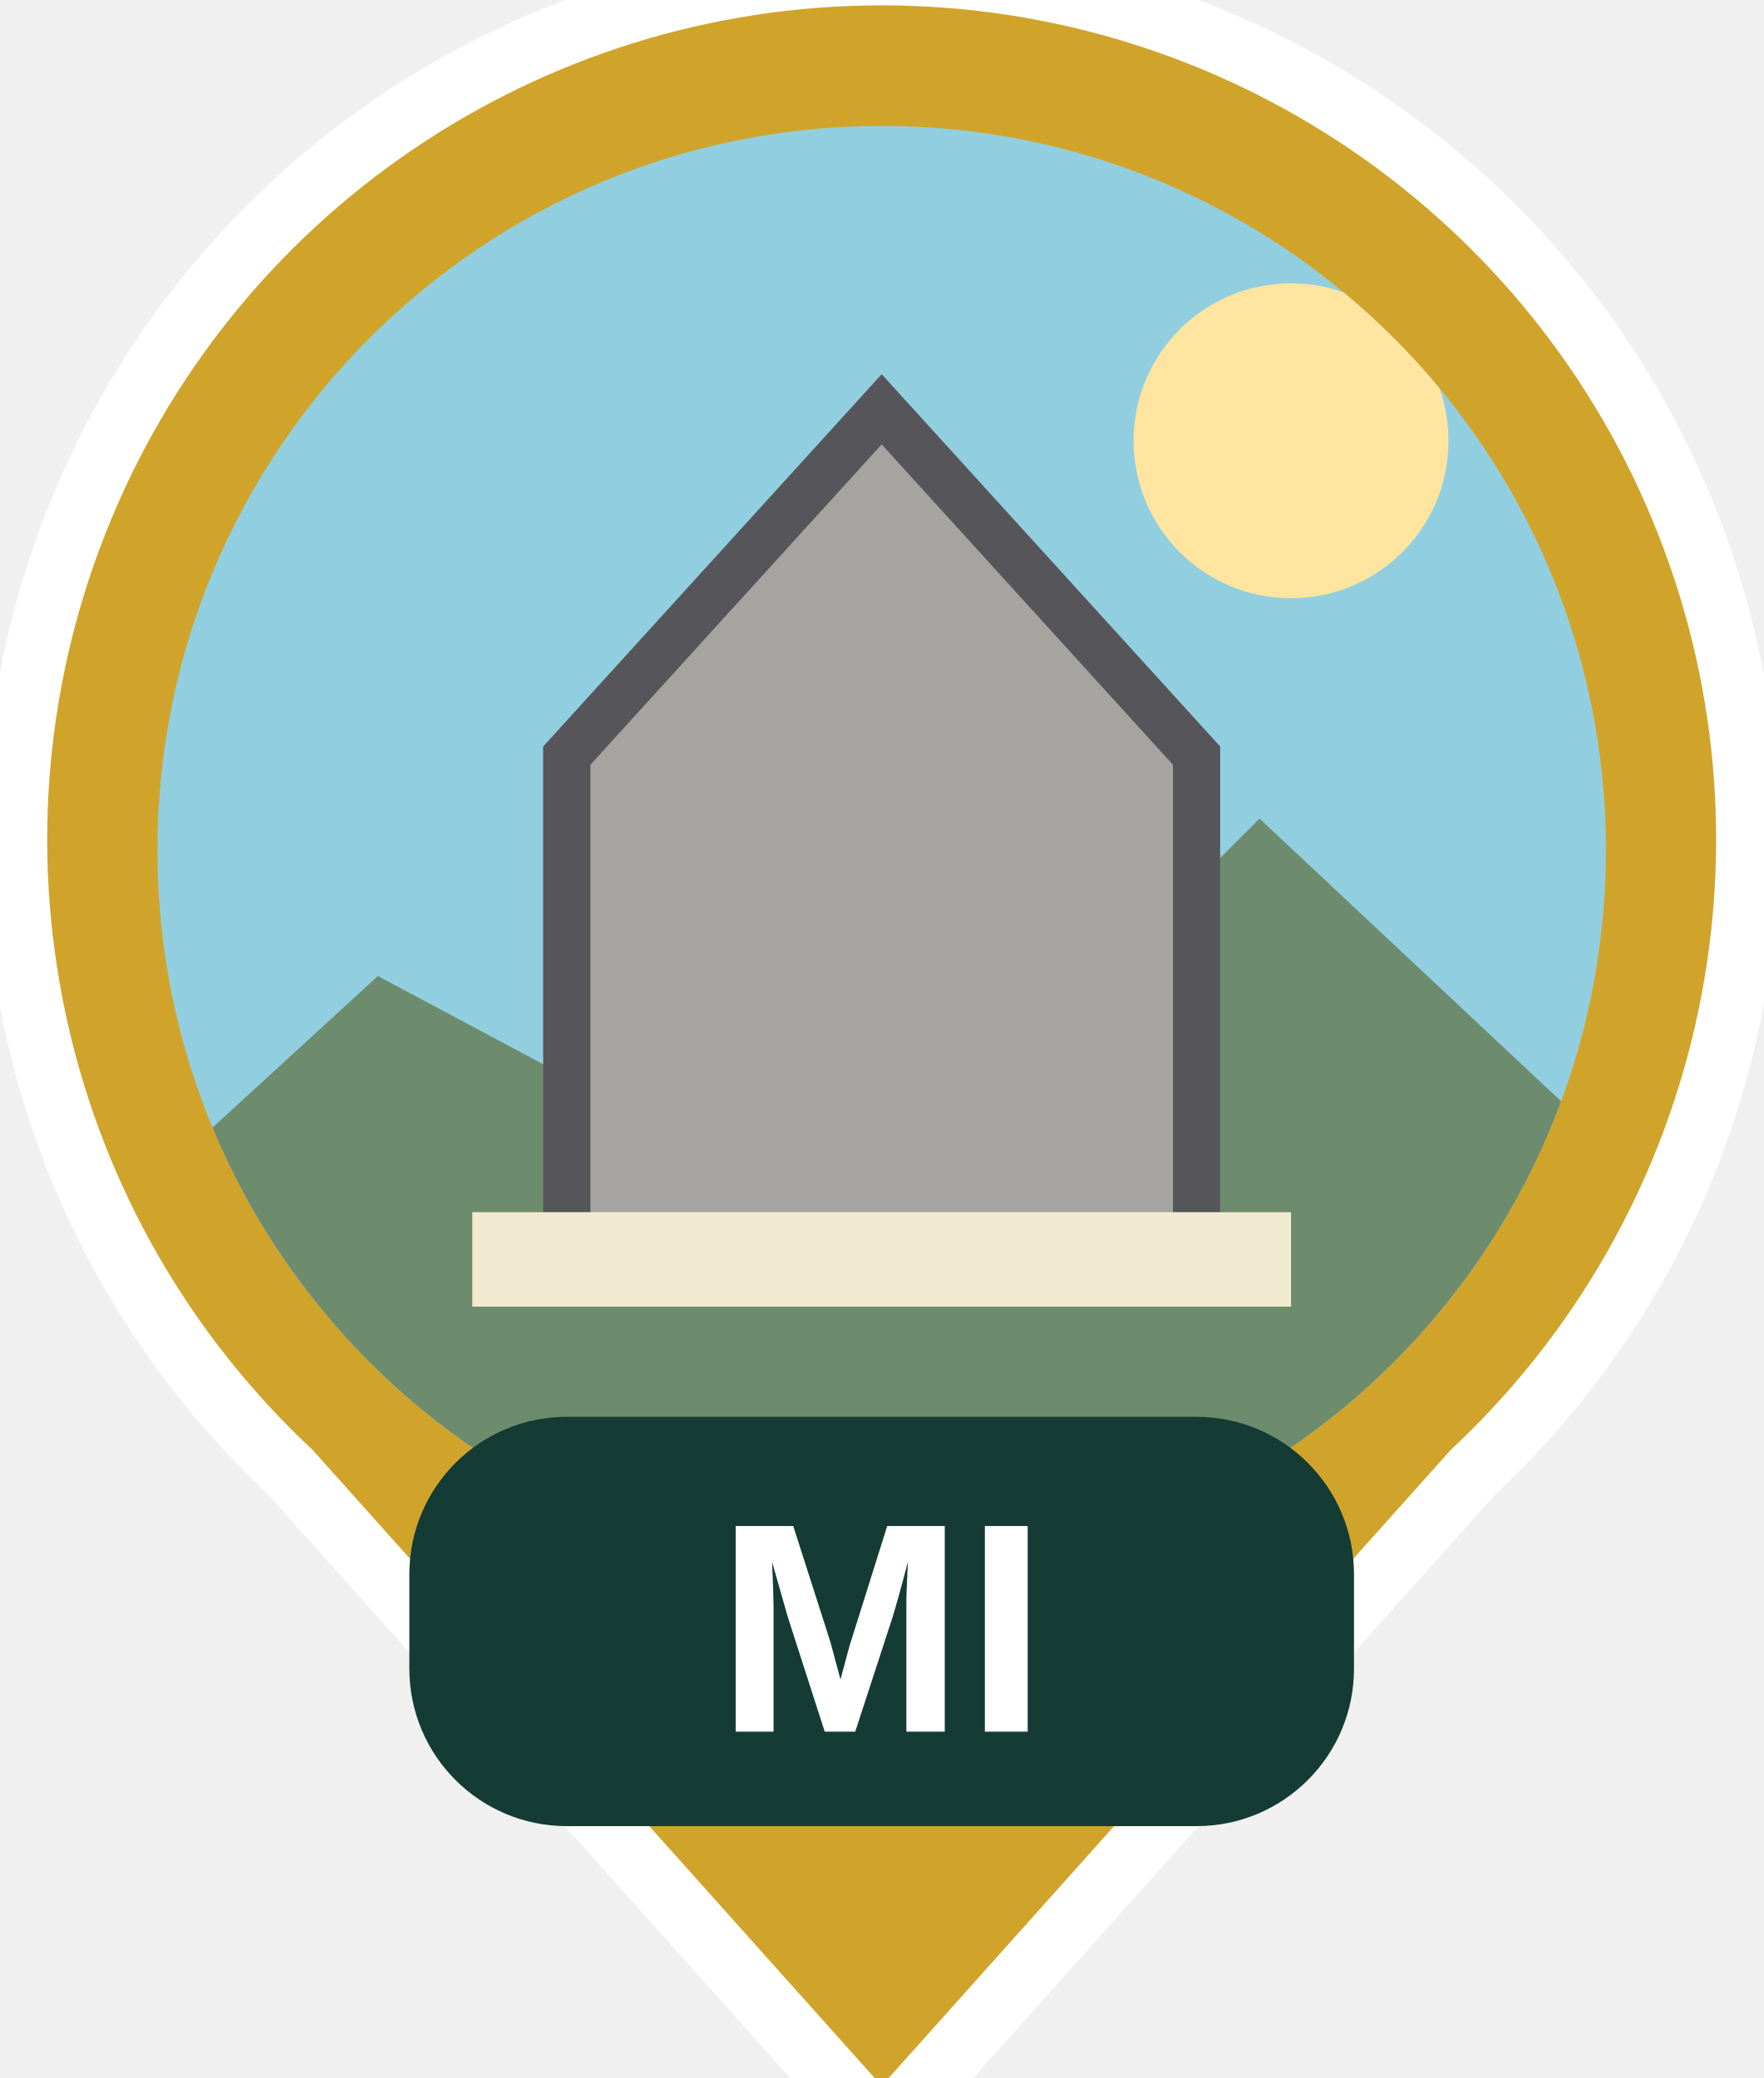
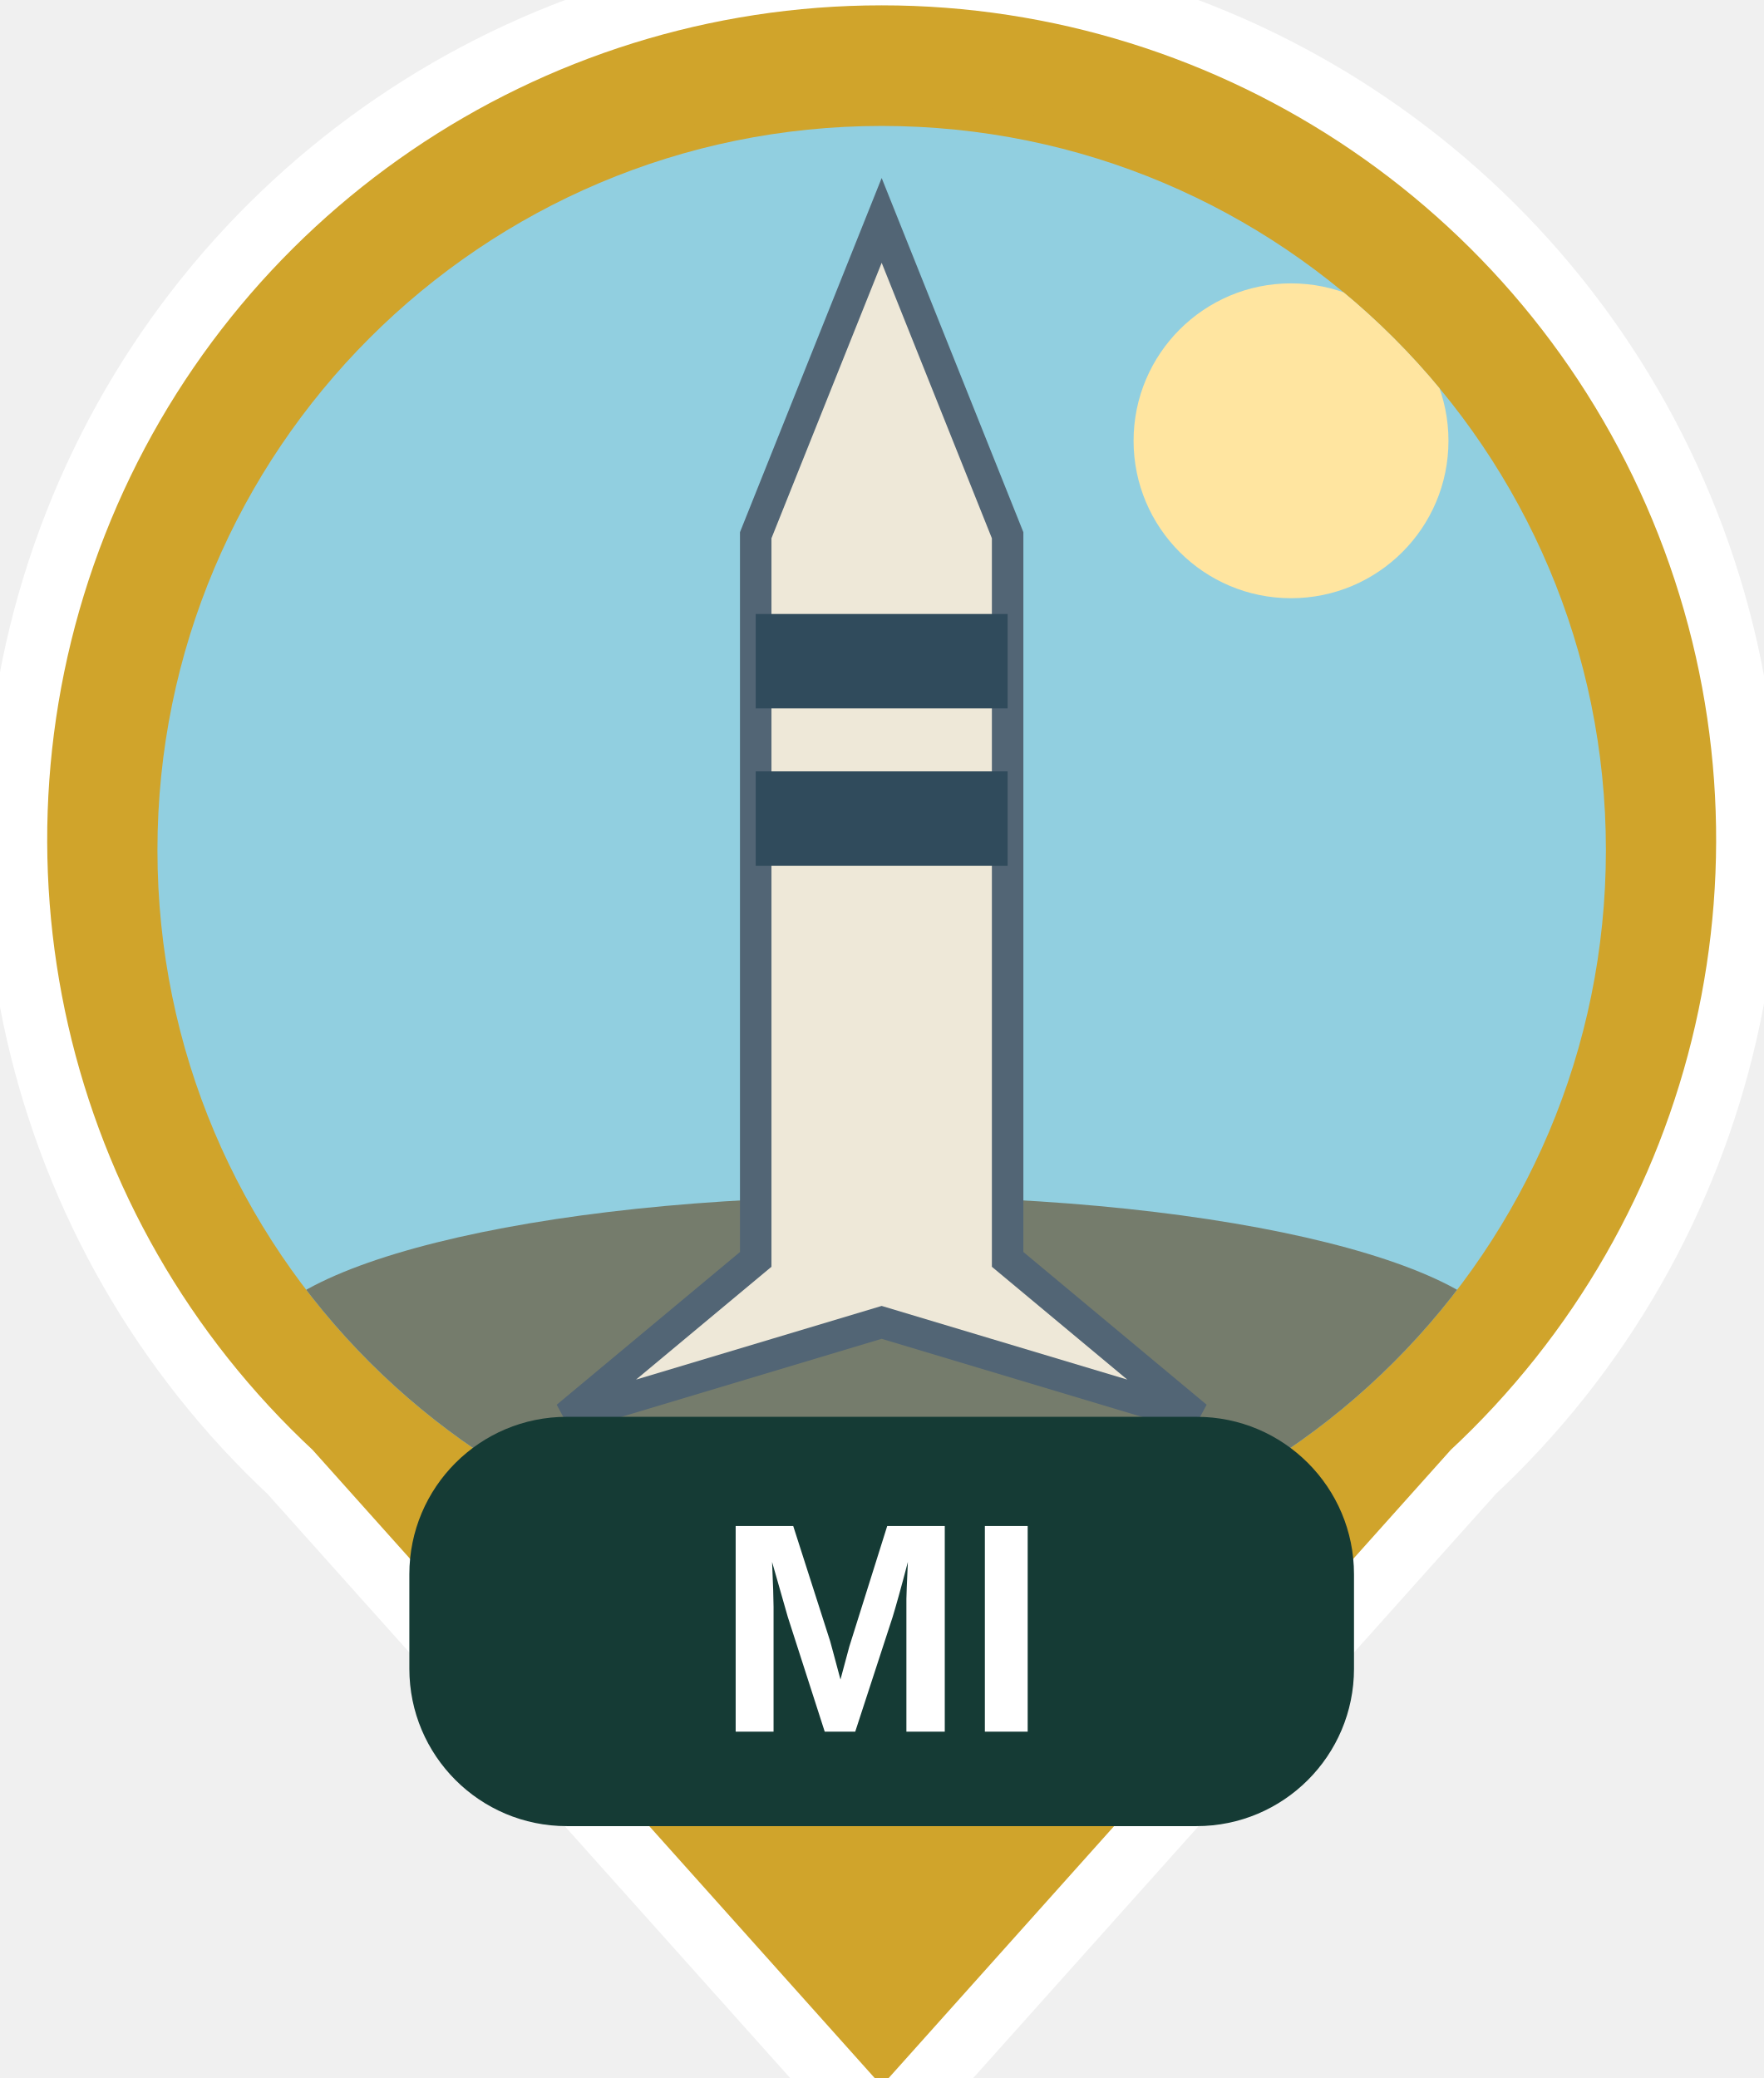
<svg xmlns="http://www.w3.org/2000/svg" viewBox="0 0 56 66">
  <defs>
    <clipPath id="scene">
      <circle cx="28" cy="27" r="23" />
    </clipPath>
  </defs>
  <path d="M28 64 11 45A25 25 0 1 1 45 45Z" fill="#6f5586" stroke="white" stroke-width="7" />
  <path d="M28 64 11 45A25 25 0 1 1 45 45Z" fill="#d0a42b" stroke="#d0a42b" stroke-width="3" />
  <g clip-path="url(#scene)">
    <circle cx="28" cy="27" r="23" fill="#91cfe0" />
    <circle cx="41" cy="14" r="5" fill="#ffe5a0" />
-     <path d="M0 42 12 31l15 8 13-13 16 15v10H0Z" fill="#6d8c6d" />
-     <path d="M18 40V24l10-11 10 11v16" fill="#a6a4a0" stroke="#56565a" stroke-width="1.5" />
-     <path d="M15 40h26" stroke="#f1ead0" stroke-width="3" />
+     <ellipse cx="28" cy="43" rx="20" ry="5" fill="#757c6c" />
+     <path d="M24 40V17l4-10 4 10v23l6 5-10-3-10 3Z" fill="#eee8d8" stroke="#526575" stroke-width="1" />
+     <path d="M24 21h8m-8 5h8" stroke="#304b5c" stroke-width="3" />
  </g>
  <rect x="13" y="45" width="30" height="13" rx="5" fill="#153b35" />
  <text x="28" y="55" text-anchor="middle" font-family="Arial,sans-serif" font-size="9.5" font-weight="bold" fill="white">MI</text>
</svg>
